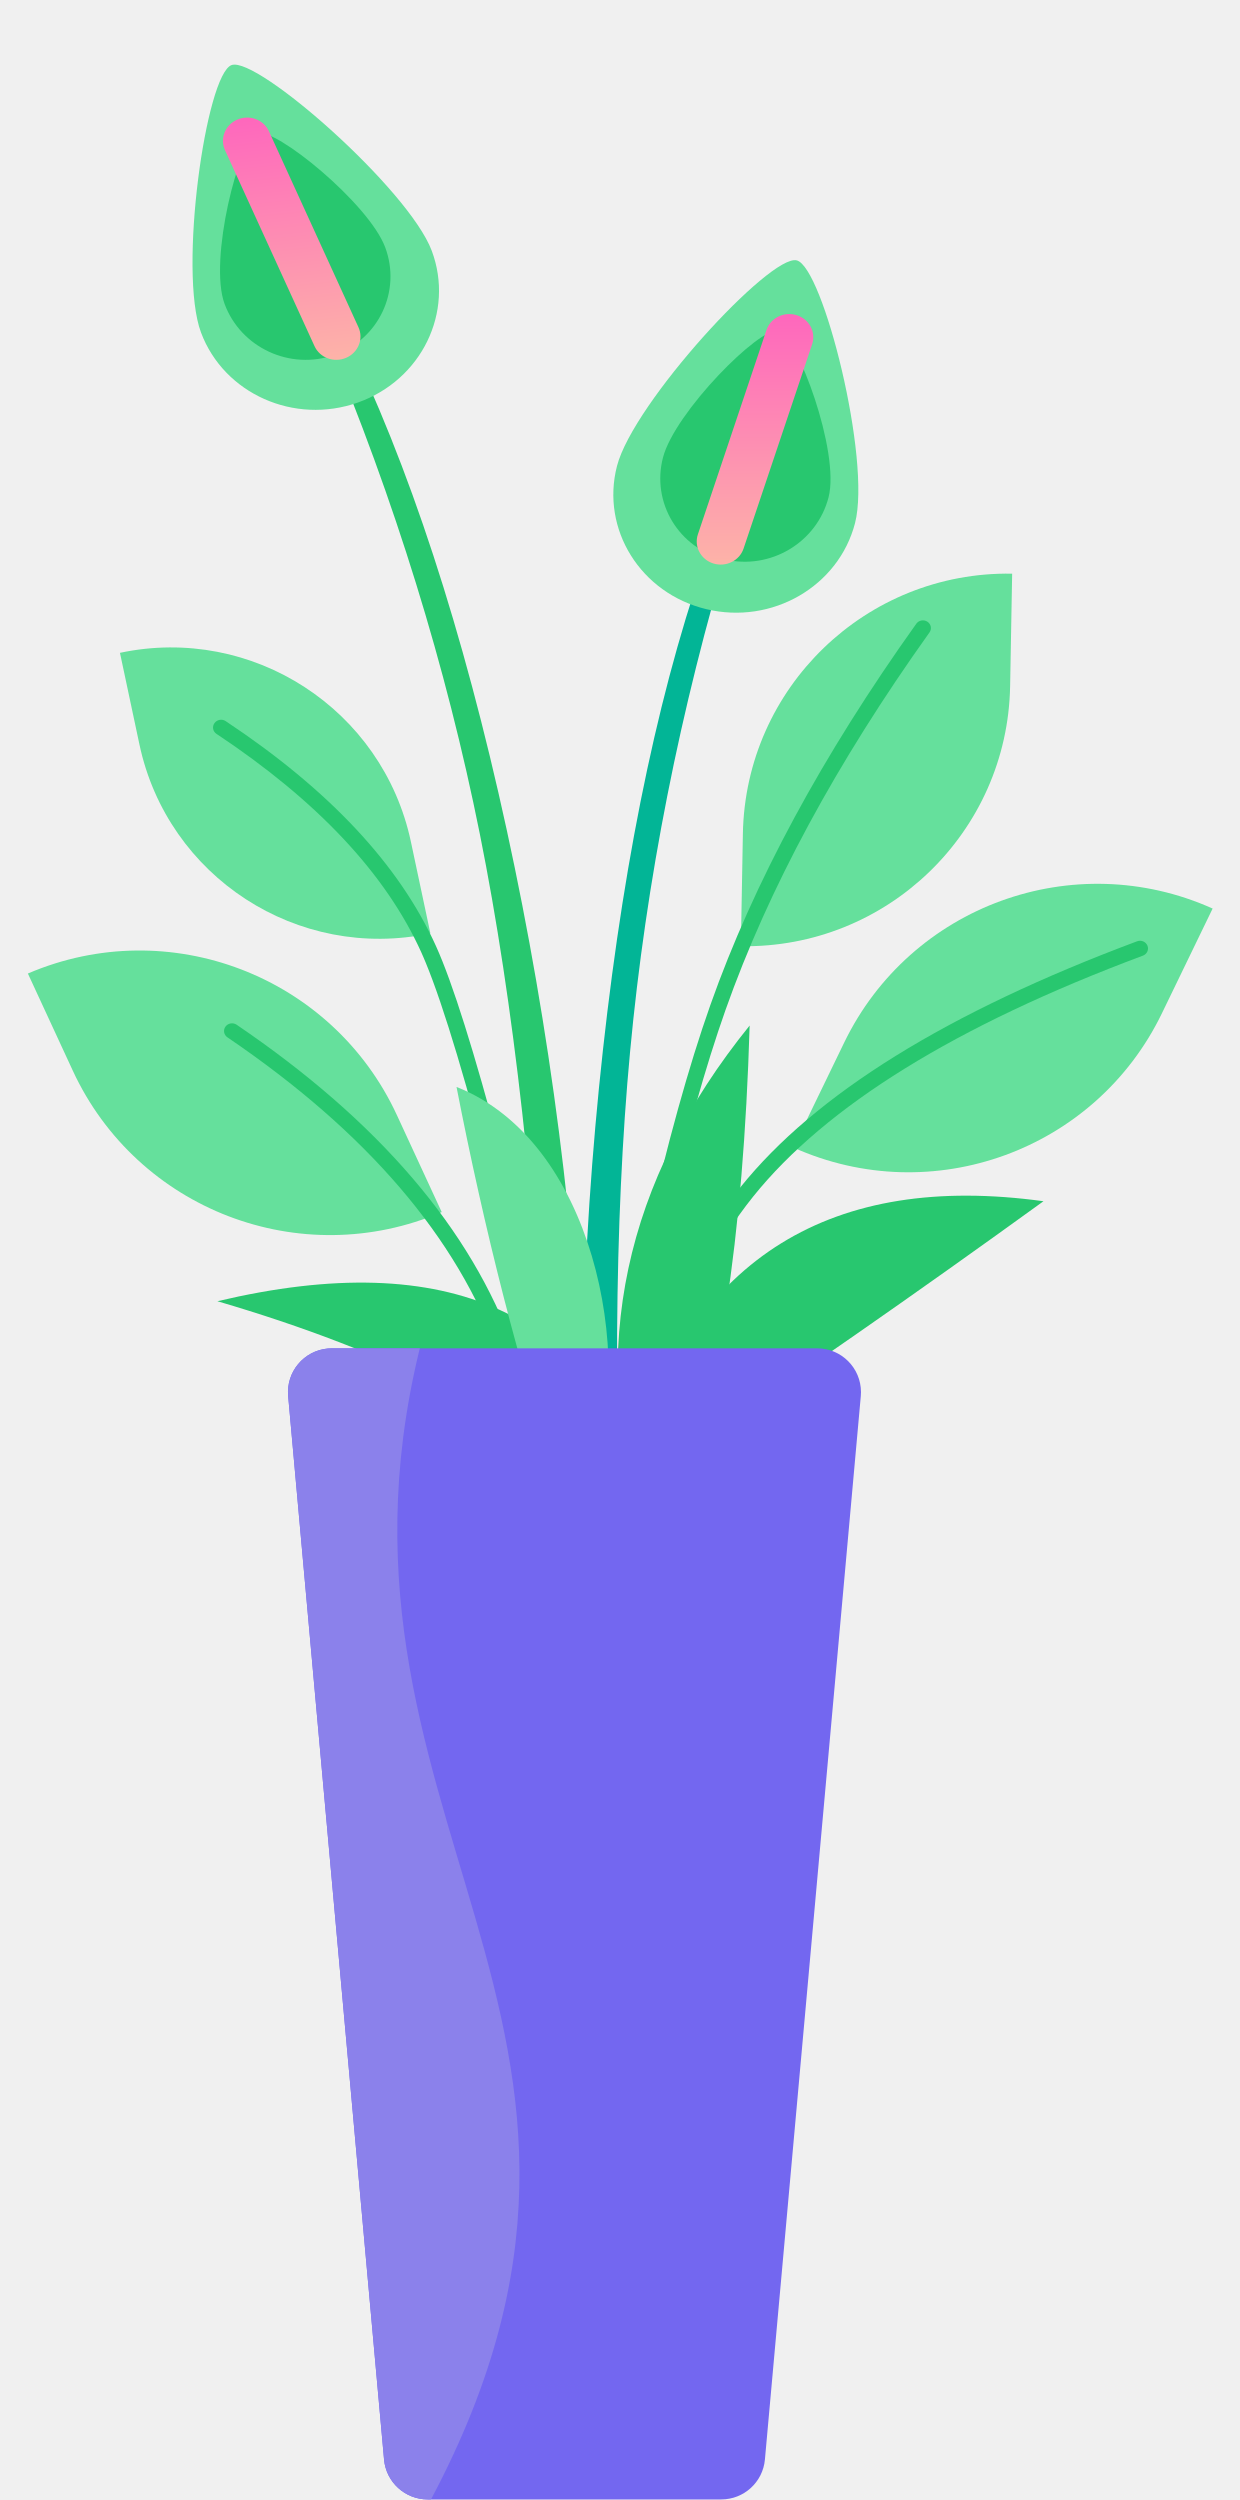
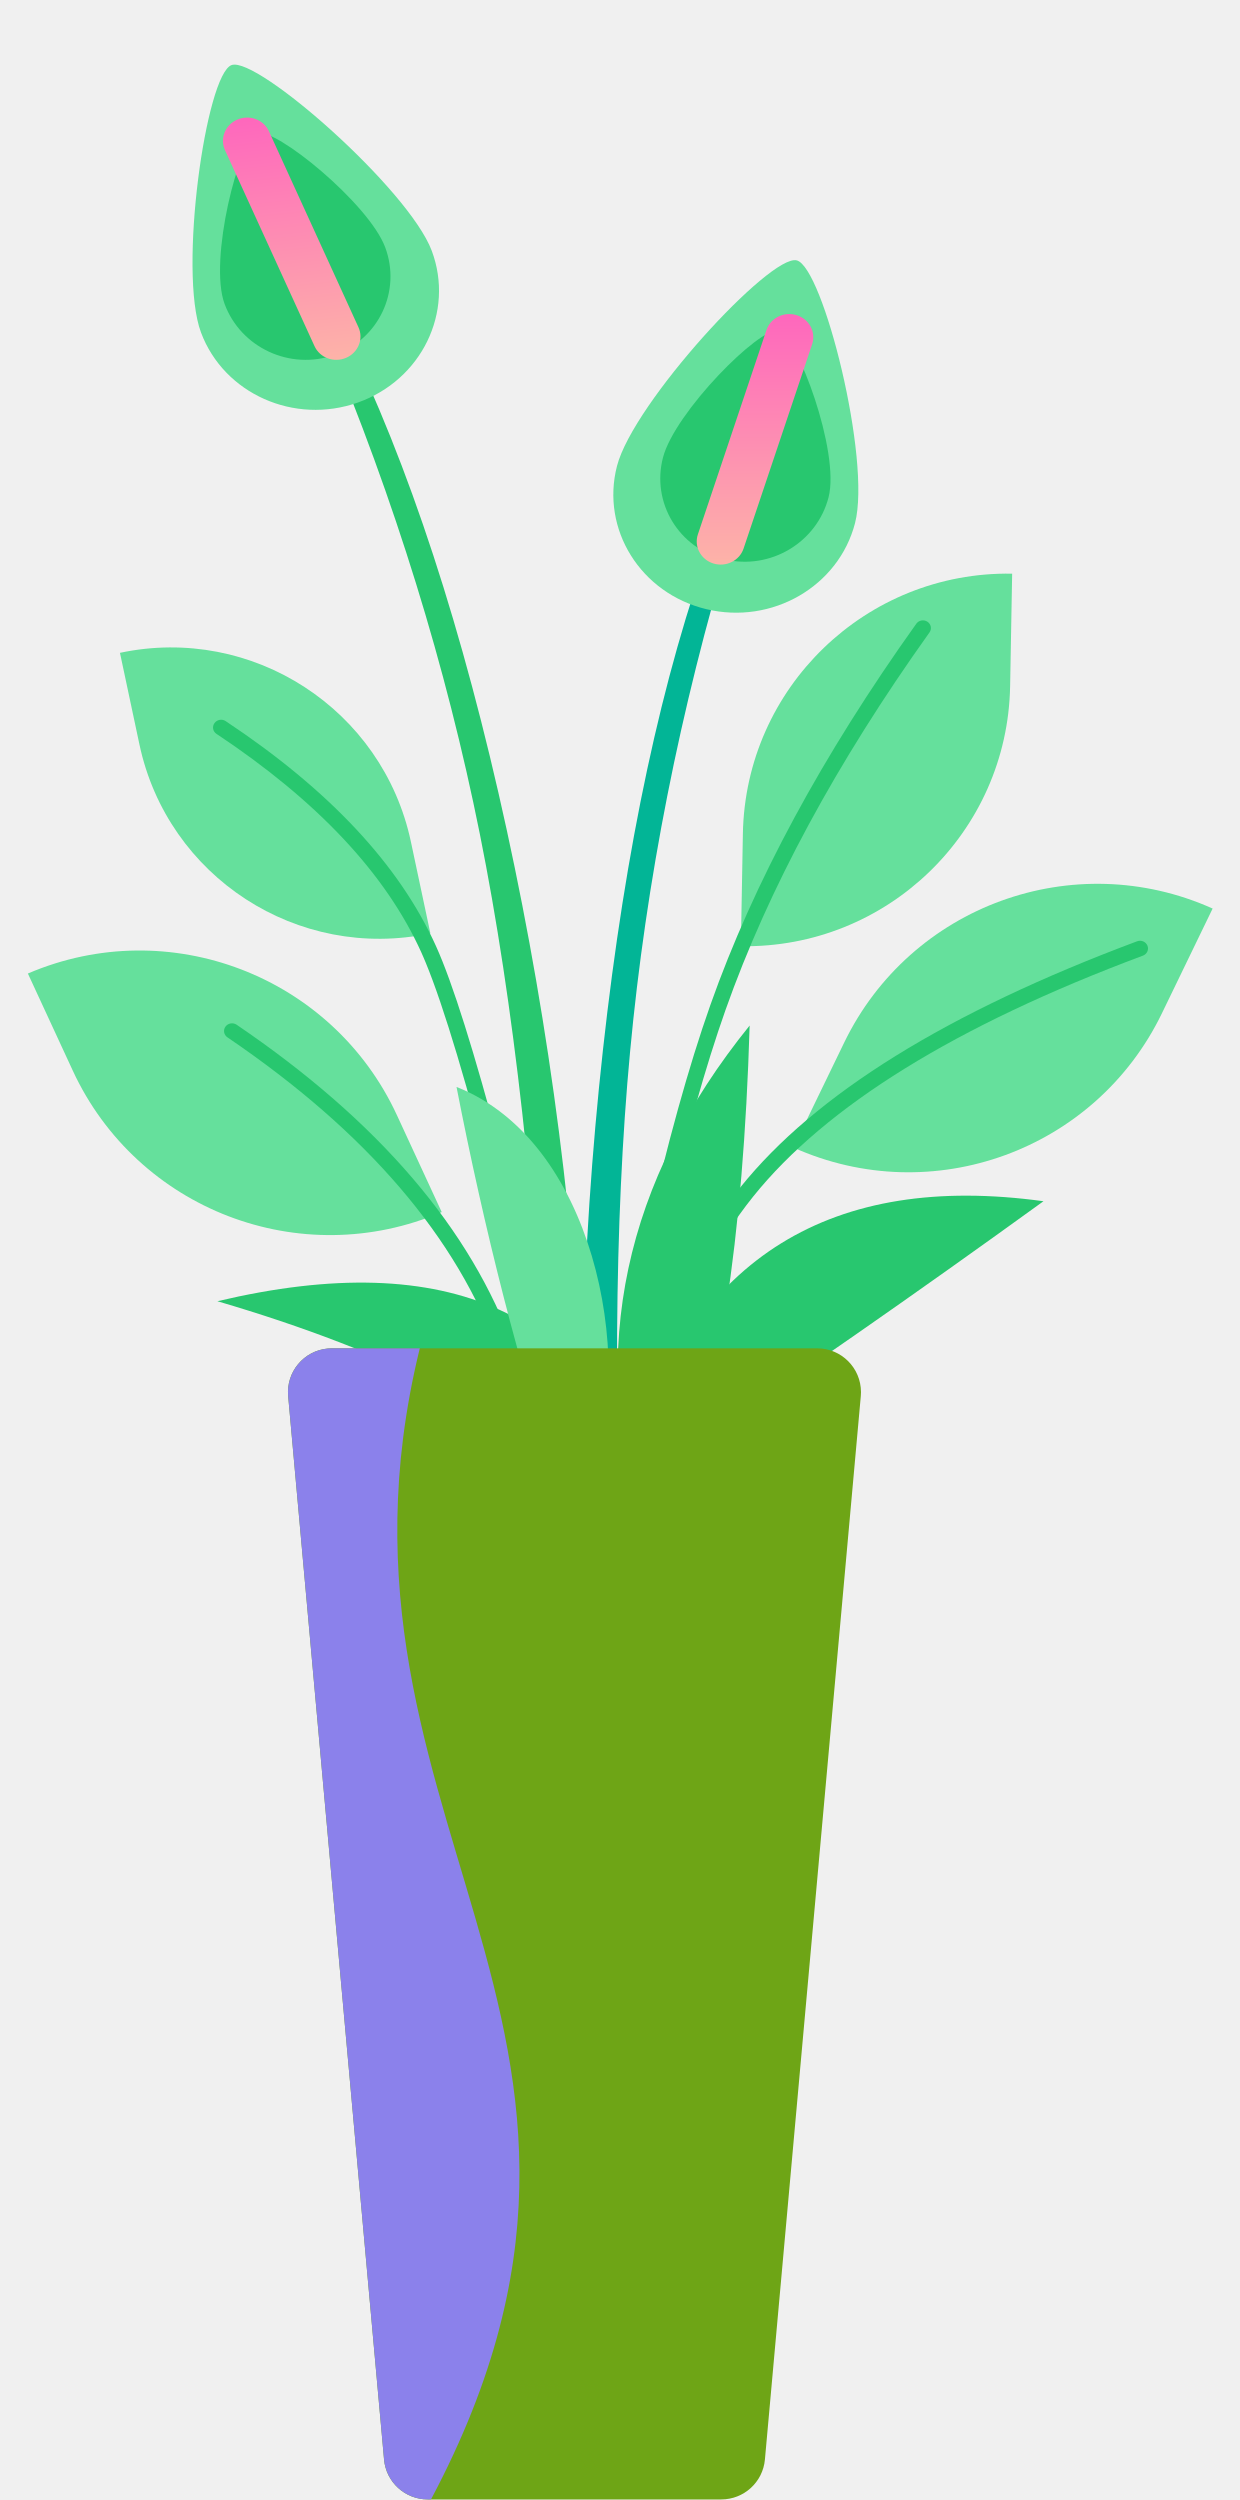
<svg xmlns="http://www.w3.org/2000/svg" xmlns:xlink="http://www.w3.org/1999/xlink" width="57px" height="115px" viewBox="0 0 57 115" version="1.1">
  <defs>
    <linearGradient x1="68.669%" y1="-6.664%" x2="68.669%" y2="100%" id="linearGradient-1">
      <stop stop-color="#FE62BE" offset="0%" />
      <stop stop-color="#FDB3A8" offset="100%" />
    </linearGradient>
    <path d="M2.263,0.023 L24.589,0.023 C25.703,0.023 26.605,0.925 26.605,2.039 C26.605,2.099 26.603,2.159 26.597,2.22 L22.186,51.139 C22.092,52.178 21.221,52.974 20.178,52.974 L6.674,52.974 C5.631,52.974 4.76,52.178 4.666,51.139 L0.255,2.22 C0.155,1.111 0.973,0.131 2.082,0.031 C2.142,0.025 2.202,0.023 2.263,0.023 Z" id="path-2" />
  </defs>
  <g id="📝-Pages-New" stroke="none" stroke-width="1" fill="none" fill-rule="evenodd">
    <g id="Pricing" transform="translate(-1146, -398)">
      <g id="Pricing-Card" transform="translate(383, 375)">
        <g id="Enterprise" transform="translate(640, 0)">
          <g id="Pot5" transform="translate(123.5, 23)">
            <g id="Group-39" transform="translate(0.5, 0)">
              <path d="M3.337,41.385 C10.396,41.482 16.095,47.179 16.195,54.238 L16.264,59.153 L16.264,59.153 C9.206,59.056 3.507,53.358 3.407,46.3 L3.337,41.385 L3.337,41.385 Z" id="Rectangle" fill="#65E09C" transform="translate(9.800708, 50.26875) rotate(-24) translate(-9.800708, -50.26875) " />
              <path d="M9.461,47.717 C15.872,52.073 20.03,56.928 21.945,62.279 C23.87,67.657 24.659,76.672 24.301,89.307 C24.295,89.502 24.456,89.665 24.659,89.671 C24.862,89.676 25.031,89.522 25.037,89.326 C25.397,76.613 24.602,67.526 22.641,62.048 C20.671,56.544 16.415,51.574 9.886,47.138 C9.719,47.025 9.49,47.063 9.373,47.223 C9.256,47.383 9.295,47.604 9.461,47.717 Z" id="Path" fill="#28C76F" />
              <path d="M38.721,38.233 C45.722,38.333 51.374,43.983 51.476,50.984 L51.554,56.347 L51.554,56.347 C44.553,56.247 38.902,50.597 38.799,43.596 L38.721,38.233 L38.721,38.233 Z" id="Rectangle" fill="#65E09C" transform="translate(45.13775, 47.29002) scale(-1, 1) rotate(-25) translate(-45.13775, -47.29002) " />
              <g id="Group-88" transform="translate(16.19385, 53.14905) rotate(-12) translate(-16.19385, -53.14905) translate(9.193848, 27.64905)">
                <path d="M0.386,0.459 C6.618,0.459 11.67,5.511 11.67,11.743 L11.67,16.051 L11.67,16.051 C5.438,16.051 0.386,10.999 0.386,4.767 L0.386,0.459 L0.386,0.459 Z" id="Rectangle" fill="#65E09C" />
                <path d="M3.952,5.026 C7.865,9.022 10.239,12.957 11.082,16.827 L11.132,17.07 L11.181,17.325 C11.97,21.624 12.427,32.558 12.546,50.084 C12.547,50.28 12.713,50.438 12.916,50.436 C13.119,50.435 13.283,50.275 13.282,50.08 L13.265,47.917 L13.24,45.414 C13.069,29.871 12.591,20.306 11.802,16.681 C10.929,12.671 8.488,8.624 4.487,4.54 C4.348,4.397 4.115,4.391 3.967,4.525 C3.819,4.659 3.813,4.884 3.952,5.026 Z" id="Path" fill="#28C76F" />
              </g>
              <path d="M33.23,26.281 C39.952,26.285 45.401,31.734 45.406,38.457 L45.409,43.633 L45.409,43.633 C38.686,43.628 33.237,38.18 33.233,31.457 L33.23,26.281 L33.23,26.281 Z" id="Rectangle" fill="#65E09C" transform="translate(39.31934, 34.9567) scale(-1, 1) rotate(-1) translate(-39.31934, -34.9567) " />
              <path d="M41.151,28.69 C36.829,34.746 33.671,40.591 31.678,46.227 C29.689,51.852 27.706,60.54 25.723,72.296 C25.691,72.489 25.827,72.671 26.028,72.703 C26.228,72.734 26.417,72.603 26.45,72.41 L26.694,70.98 L26.861,70.017 C28.7,59.504 30.539,51.649 32.375,46.455 C34.345,40.885 37.472,35.096 41.757,29.091 C41.872,28.93 41.83,28.71 41.662,28.599 C41.495,28.488 41.266,28.529 41.151,28.69 Z" id="Path" fill="#28C76F" />
              <g id="Group-87" transform="translate(25.75695, 10.32375)">
                <path d="M6.032,14.4 C3.696,20.755 2.011,28.615 0.978,37.977 C-0.054,47.34 -0.27,56.702 0.333,66.064 L2.043,66.213 C1.431,55.286 1.493,45.894 2.228,38.039 C2.963,30.184 4.517,22.329 6.887,14.474 L6.032,14.4 Z" id="Path" fill="#02B596" />
                <path d="M7.738,17.956 C10.847,17.929 13.39,15.469 13.417,12.461 C13.444,9.454 9.135,1.371 7.887,1.382 C6.638,1.392 2.184,9.551 2.157,12.559 C2.13,15.567 4.629,17.983 7.738,17.956 Z" id="Oval" fill="#65E09C" transform="translate(7.786691, 9.66887) rotate(14) translate(-7.786691, -9.66887) " />
                <path d="M7.879,15.575 C10.042,15.556 11.811,13.799 11.83,11.651 C11.85,9.502 8.606,4.764 7.738,4.771 C6.869,4.779 4.017,9.57 3.997,11.719 C3.978,13.867 5.716,15.593 7.879,15.575 Z" id="Oval" fill="#28C76F" transform="translate(7.913833, 10.17305) rotate(14) translate(-7.913833, -10.17305) " />
                <path d="M7.447,14.911 L10.601,5.513 C10.788,4.954 10.47,4.355 9.89,4.175 C9.31,3.994 8.687,4.301 8.5,4.859 L5.346,14.257 C5.159,14.816 5.477,15.415 6.057,15.596 C6.637,15.776 7.26,15.47 7.447,14.911 Z" id="Path" fill="url(#linearGradient-1)" />
              </g>
              <g id="Group-87" transform="translate(14.86104, 34.46887) scale(-1, 1) rotate(6) translate(-14.86104, -34.46887) translate(6.861037, 0.968868)">
                <path d="M6.032,14.4 C3.696,20.755 2.011,28.615 0.978,37.977 C-0.054,47.34 -0.27,56.702 0.333,66.064 L2.043,66.213 C1.431,55.286 1.493,45.894 2.228,38.039 C2.963,30.184 4.517,22.329 6.887,14.474 L6.032,14.4 Z" id="Path" fill="#28C76F" />
                <path d="M7.738,17.956 C10.847,17.929 13.39,15.469 13.417,12.461 C13.444,9.454 9.135,1.371 7.887,1.382 C6.638,1.392 2.184,9.551 2.157,12.559 C2.13,15.567 4.629,17.983 7.738,17.956 Z" id="Oval" fill="#65E09C" transform="translate(7.786691, 9.66887) rotate(14) translate(-7.786691, -9.66887) " />
                <path d="M7.879,15.575 C10.042,15.556 11.811,13.799 11.83,11.651 C11.85,9.502 8.606,4.764 7.738,4.771 C6.869,4.779 4.017,9.57 3.997,11.719 C3.978,13.867 5.716,15.593 7.879,15.575 Z" id="Oval" fill="#28C76F" transform="translate(7.913833, 10.17305) rotate(14) translate(-7.913833, -10.17305) " />
                <path d="M7.447,14.911 L10.601,5.513 C10.788,4.954 10.47,4.355 9.89,4.175 C9.31,3.994 8.687,4.301 8.5,4.859 L5.346,14.257 C5.159,14.816 5.477,15.415 6.057,15.596 C6.637,15.776 7.26,15.47 7.447,14.911 Z" id="Path" fill="url(#linearGradient-1)" />
              </g>
              <path d="M51.307,43.299 C42.582,46.559 36.498,50.327 33.057,54.616 C29.618,58.905 27.345,65.556 26.224,74.572 C26.199,74.766 26.343,74.942 26.545,74.966 C26.747,74.989 26.93,74.85 26.954,74.656 C28.061,65.756 30.295,59.22 33.64,55.049 C36.985,50.879 42.962,47.177 51.573,43.96 C51.763,43.889 51.857,43.684 51.783,43.501 C51.71,43.319 51.497,43.228 51.307,43.299 Z" id="Path" fill="#28C76F" />
            </g>
            <path d="M29.5,69 C26.806,60.383 20.139,57.335 9.5,59.856 C17.466,62.193 23.479,65.241 27.542,69 L29.5,69 Z" id="Path-151" fill="#28C76F" />
            <path d="M47.5,67 C44.577,57.83 38.243,53.916 28.5,55.257 C34.418,59.539 40.043,63.453 45.375,67 L47.5,67 Z" id="Path-151" fill="#28C76F" transform="translate(38, 61) scale(-1, 1) translate(-38, -61) " />
            <path d="M24.862,68.608 C25.677,59.971 30.107,53.417 38.15,48.948 C34.189,57.968 30.338,64.427 26.595,68.326 L24.862,68.608 Z" id="Path-151" fill="#28C76F" transform="translate(31.50572, 58.77819) rotate(-22) translate(-31.50572, -58.77819) " />
            <path d="M25.149,68 C23.452,63.201 21.764,56.498 20.5,50 C26.751,52.46 28.758,62.263 26.751,68 L25.149,68 Z" id="Path-114" fill="#65E09C" />
            <g id="Group" transform="translate(12.5, 62)">
              <mask id="mask-3" fill="white">
                <use xlink:href="#path-2" />
              </mask>
-               <use id="Rectangle" fill="#7367F0" xlink:href="#path-2" />
+               <use id="Rectangle" fill="#6ea516" xlink:href="#path-2" />
              <path d="M-3.316,-0.938 L6.559,-0.938 C0.44,21.575 18.86,30.956 6.559,53.469 L-3.316,53.469 L-3.316,-0.938 Z" id="Rectangle" fill="#8B81EB" mask="url(#mask-3)" />
            </g>
          </g>
        </g>
      </g>
    </g>
  </g>
</svg>
